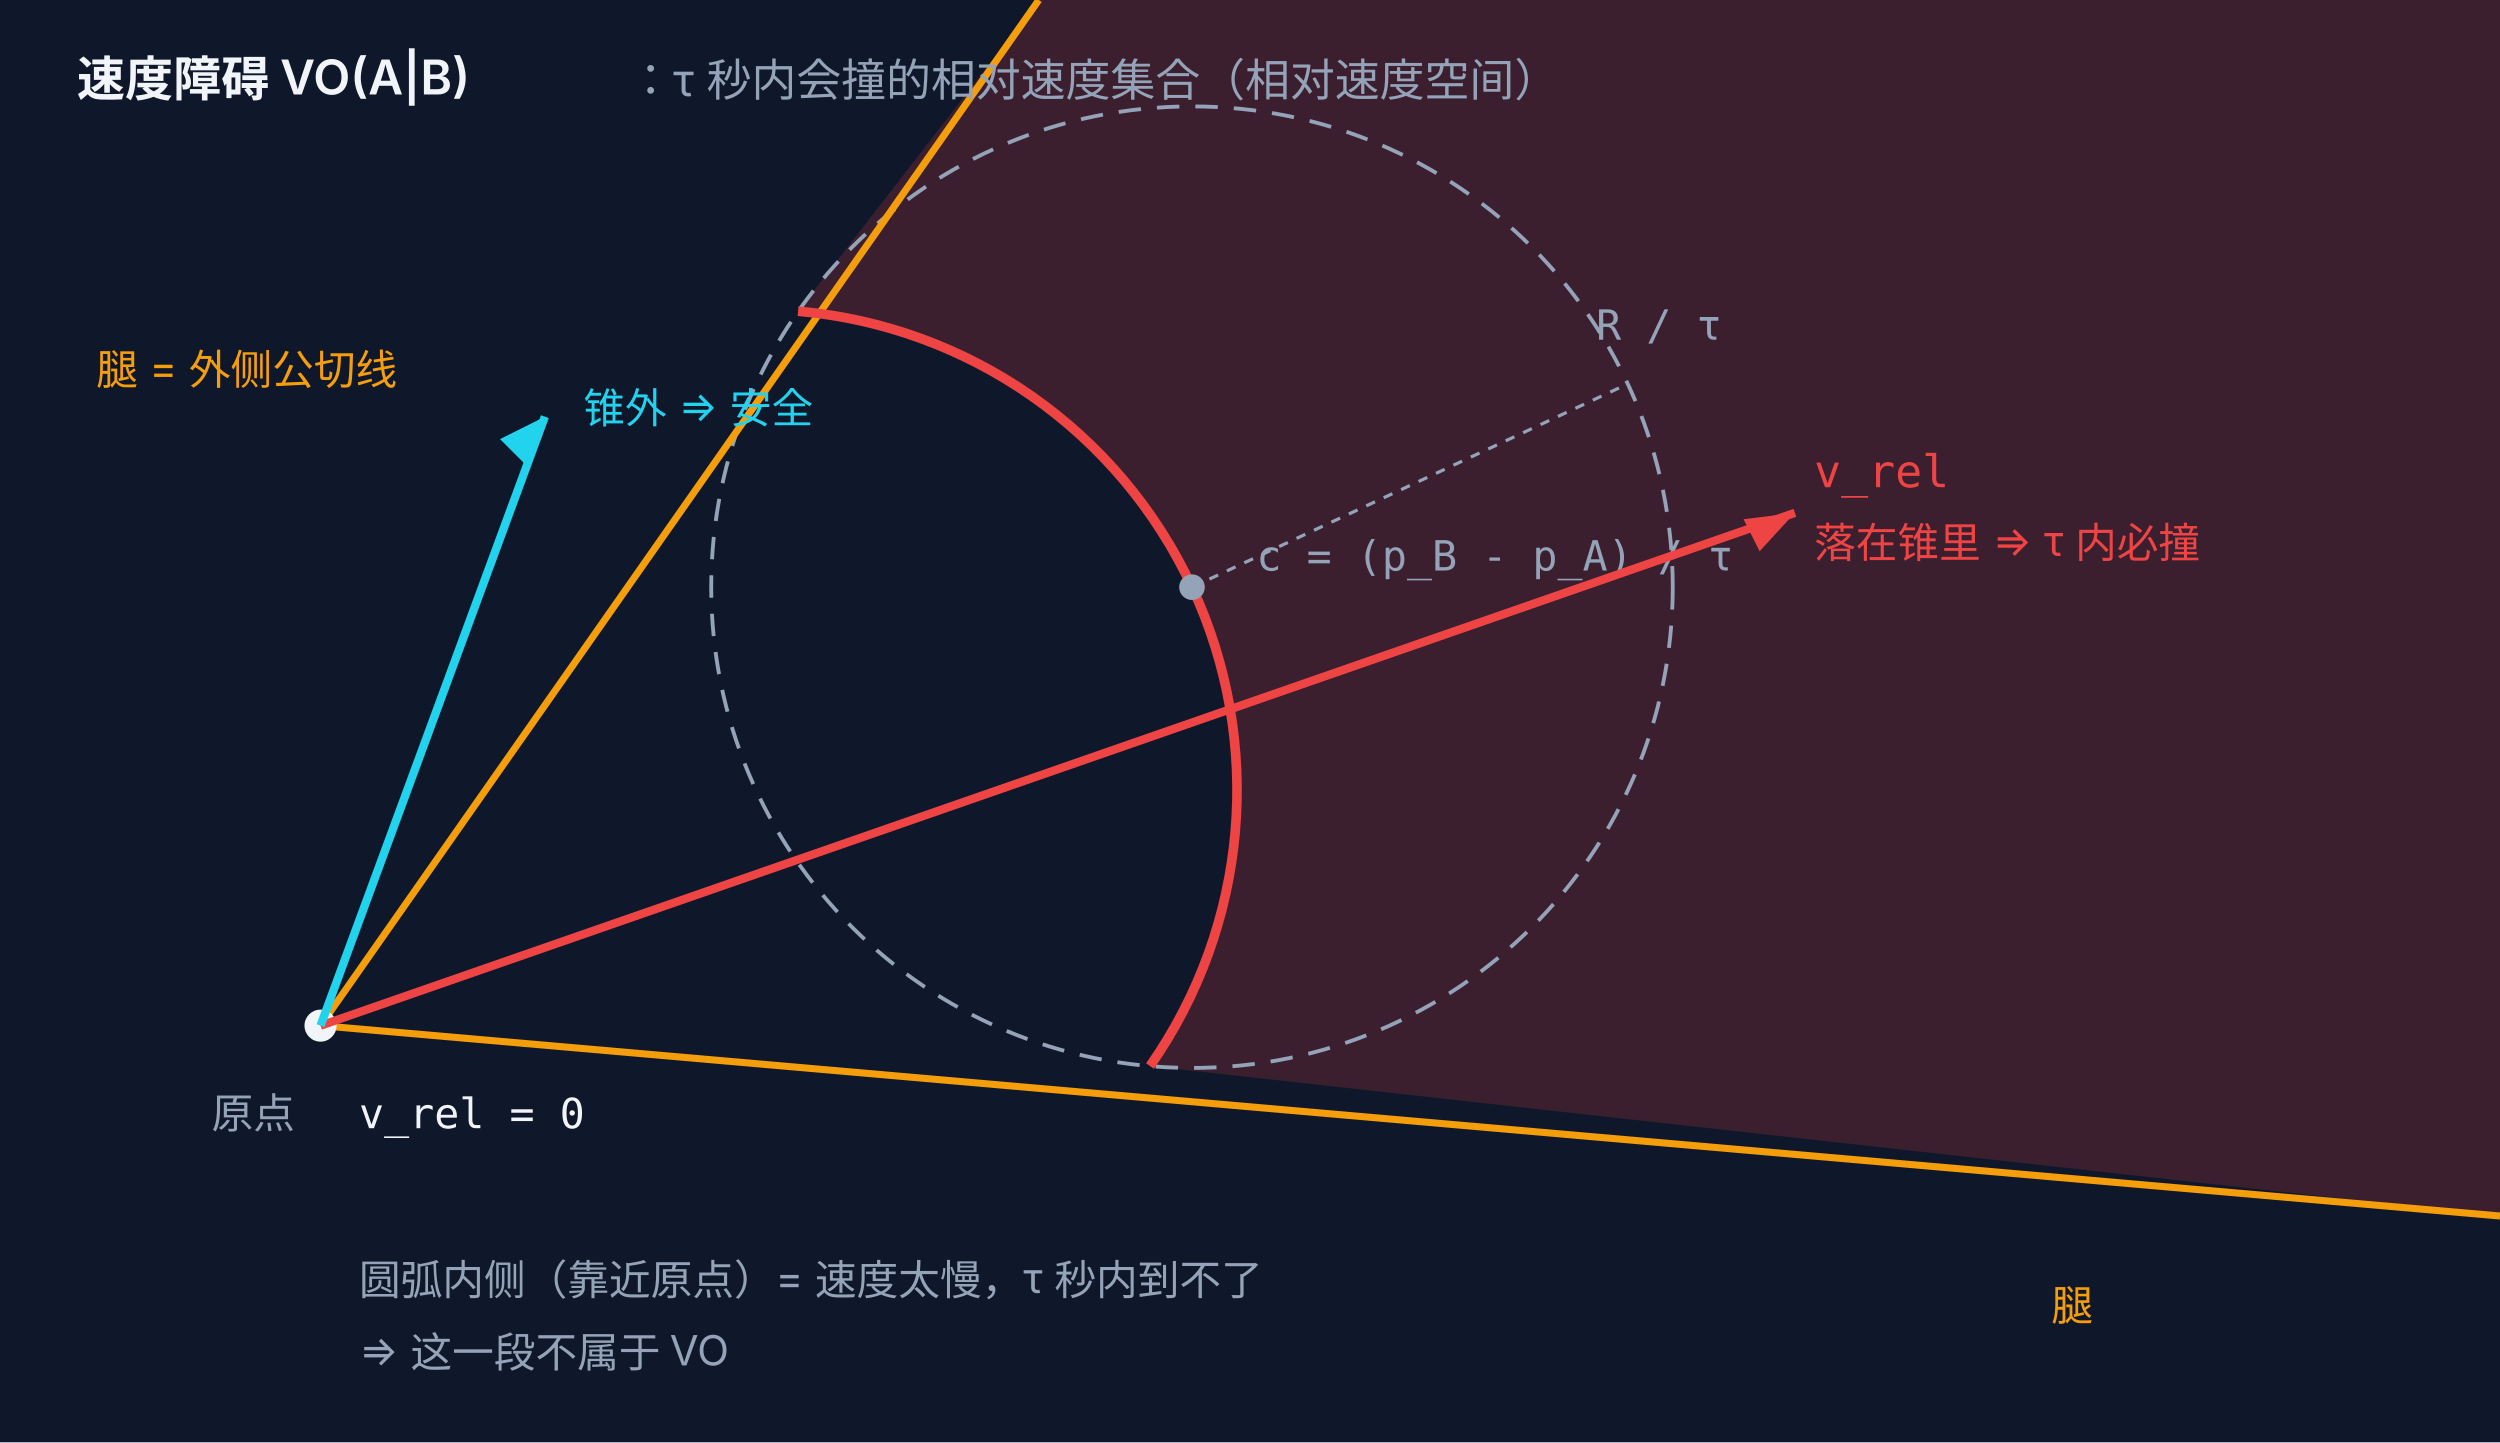
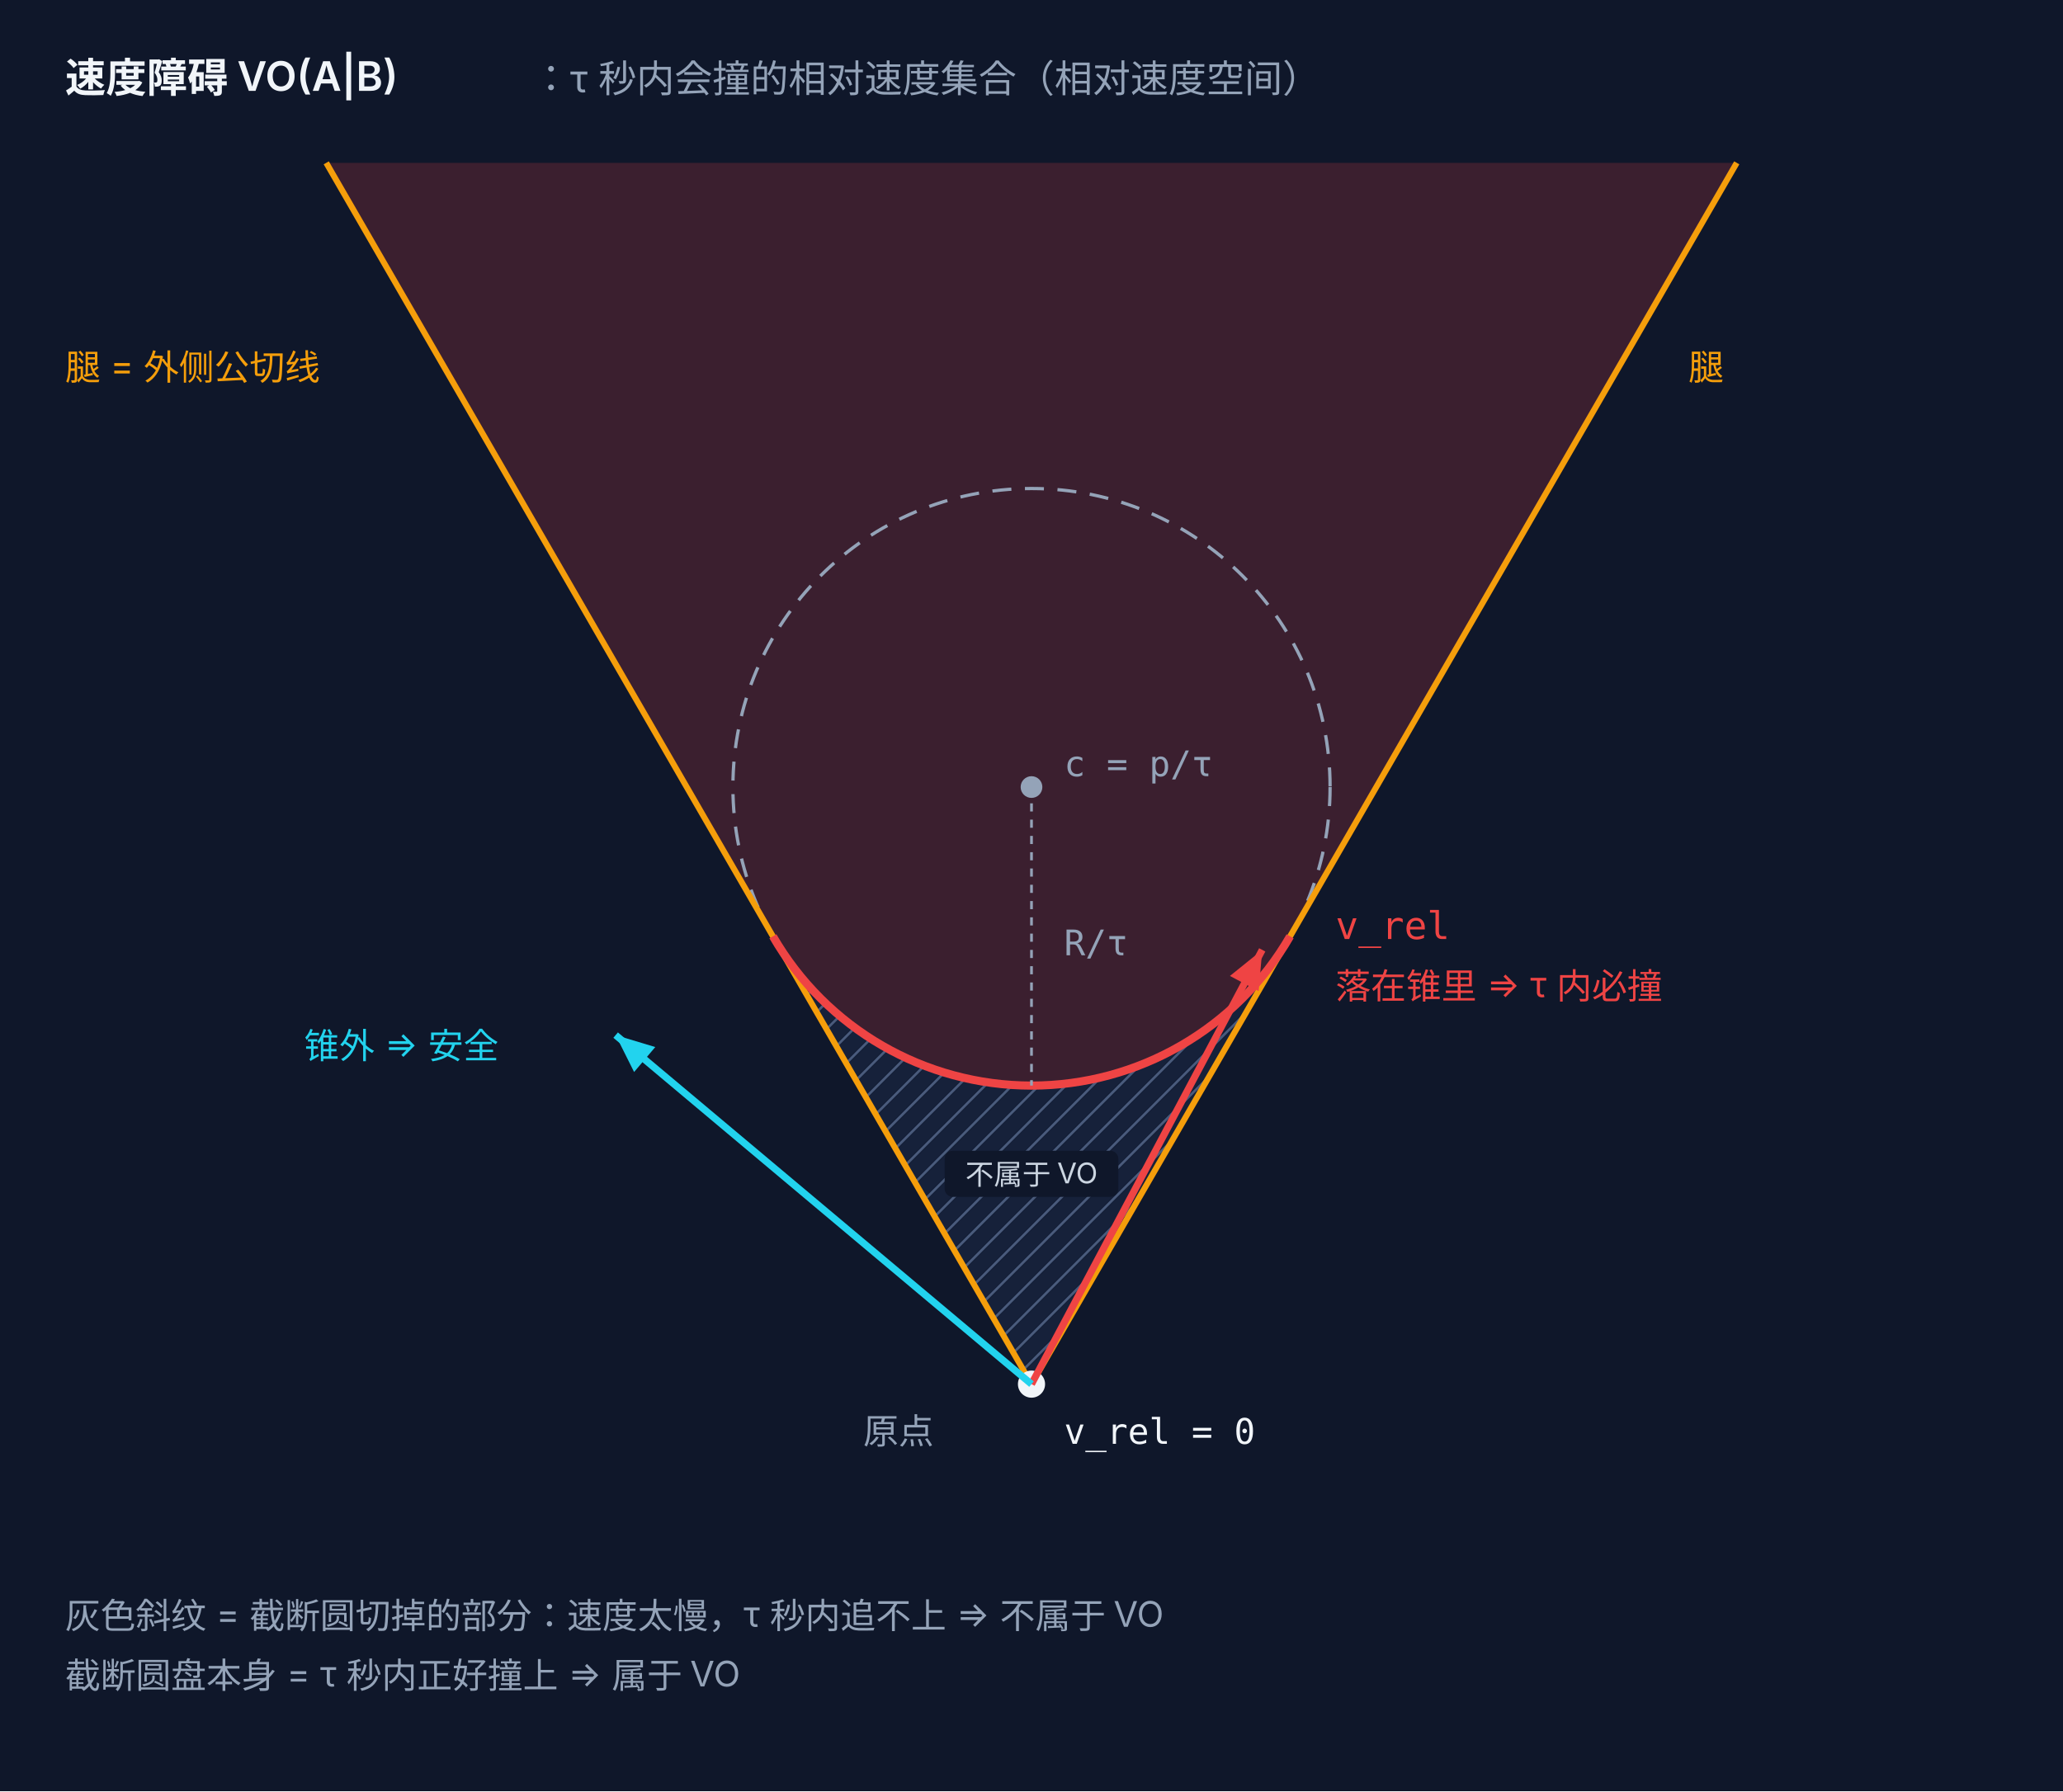
- <svg xmlns="http://www.w3.org/2000/svg" viewBox="0 0 780 450" width="780" height="450" font-family="'DM Sans', -apple-system, system-ui, sans-serif">
-   <rect width="780" height="450" fill="#0F172A" />
-   <path d="M249 97.1 A150 150 0 0 1 358.8 332.6 L780 379.4 L780 0 L324.1 0 Z" fill="#EF4444" fill-opacity="0.20" stroke="none" />
-   <circle cx="371.9" cy="183.2" r="150" fill="none" stroke="#94A3B8" stroke-width="1.2" stroke-dasharray="7 5" />
-   <line x1="100" y1="320" x2="324.1" y2="0" stroke="#F59E0B" stroke-width="2.2" />
-   <line x1="100" y1="320" x2="780" y2="379.4" stroke="#F59E0B" stroke-width="2.2" />
-   <path d="M249 97.1 A150 150 0 0 1 358.8 332.6" fill="none" stroke="#EF4444" stroke-width="3" />
-   <circle cx="100" cy="320" r="5" fill="#F1F5F9" />
-   <text x="66" y="352" fill="#94A3B8" font-size="13">原点</text>
-   <text x="112" y="352" fill="#F1F5F9" font-size="13" font-family="ui-monospace, SFMono-Regular, Menlo, monospace">v_rel = 0</text>
-   <circle cx="371.9" cy="183.2" r="4" fill="#94A3B8" />
-   <text x="392" y="178" fill="#94A3B8" font-size="13" font-family="ui-monospace, SFMono-Regular, Menlo, monospace">c = (p_B - p_A) / τ</text>
-   <line x1="371.9" y1="183.2" x2="507.8" y2="119.8" stroke="#94A3B8" stroke-width="1" stroke-dasharray="3 3" />
-   <text x="498" y="106" fill="#94A3B8" font-size="13" font-family="ui-monospace, SFMono-Regular, Menlo, monospace">R / τ</text>
-   <line x1="100" y1="320" x2="560" y2="160" stroke="#EF4444" stroke-width="2.6" />
-   <polygon points="560,160 544,162 549,172" fill="#EF4444" />
-   <text x="566" y="152" fill="#EF4444" font-size="14" font-family="ui-monospace, SFMono-Regular, Menlo, monospace">v_rel</text>
-   <text x="566" y="174" fill="#EF4444" font-size="13">落在锥里 ⇒ τ 内必撞</text>
-   <line x1="100" y1="320" x2="170" y2="130" stroke="#22D3EE" stroke-width="2.6" />
-   <polygon points="170,130 156,137 164,145" fill="#22D3EE" />
-   <text x="182" y="132" fill="#22D3EE" font-size="13">锥外 ⇒ 安全</text>
-   <text x="30" y="120" fill="#F59E0B" font-size="13">腿 = 外侧公切线</text>
-   <text x="640" y="412" fill="#F59E0B" font-size="13">腿</text>
-   <text x="112" y="404" fill="#94A3B8" font-size="13">圆弧内侧（靠近原点）= 速度太慢，τ 秒内到不了</text>
-   <text x="112" y="426" fill="#94A3B8" font-size="13">⇒ 这一段不属于 VO</text>
-   <text x="24" y="30" fill="#F1F5F9" font-size="15" font-weight="600">速度障碍 VO(A|B)</text>
-   <text x="196" y="30" fill="#94A3B8" font-size="14">：τ 秒内会撞的相对速度集合（相对速度空间）</text>
+ <svg xmlns="http://www.w3.org/2000/svg" viewBox="0 0 760 660" width="760" height="660" font-family="'DM Sans', -apple-system, system-ui, sans-serif">
+   <rect width="760" height="660" fill="#0F172A" />
+   <defs>
+     <pattern id="cutHatch" width="7" height="7" patternUnits="userSpaceOnUse" patternTransform="rotate(45)">
+       <rect width="7" height="7" fill="#16213A" />
+       <line x1="0" y1="0" x2="0" y2="7" stroke="#48597A" stroke-width="1.8" />
+     </pattern>
+   </defs>
+   <path d="M284.737 345 A110 110 0 0 0 475.263 345 L639.81 60 L120.19 60 Z" fill="#EF4444" fill-opacity="0.20" stroke="none" />
+   <path d="M380 510 L284.737 345 A110 110 0 0 0 475.263 345 Z" fill="url(#cutHatch)" />
+   <rect x="348" y="424" width="64" height="17" rx="3" fill="#0F172A" />
+   <text x="380" y="436.5" fill="#CBD5E1" font-size="10.5" text-anchor="middle">不属于 VO</text>
+   <circle cx="380" cy="290" r="110" fill="none" stroke="#94A3B8" stroke-width="1.2" stroke-dasharray="7 5" />
+   <line x1="380" y1="510" x2="120.19" y2="60" stroke="#F59E0B" stroke-width="2.2" />
+   <line x1="380" y1="510" x2="639.81" y2="60" stroke="#F59E0B" stroke-width="2.2" />
+   <path d="M284.737 345 A110 110 0 0 0 475.263 345" fill="none" stroke="#EF4444" stroke-width="3" />
+   <circle cx="380" cy="510" r="5" fill="#F1F5F9" />
+   <text x="318" y="532" fill="#94A3B8" font-size="13">原点</text>
+   <text x="392" y="532" fill="#F1F5F9" font-size="13" font-family="ui-monospace, SFMono-Regular, Menlo, monospace">v_rel = 0</text>
+   <circle cx="380" cy="290" r="4" fill="#94A3B8" />
+   <text x="392" y="286" fill="#94A3B8" font-size="13" font-family="ui-monospace, SFMono-Regular, Menlo, monospace">c = p/τ</text>
+   <line x1="380" y1="290" x2="380" y2="400" stroke="#94A3B8" stroke-width="1" stroke-dasharray="3 3" />
+   <text x="392" y="352" fill="#94A3B8" font-size="13" font-family="ui-monospace, SFMono-Regular, Menlo, monospace">R/τ</text>
+   <line x1="380" y1="510" x2="465" y2="350" stroke="#EF4444" stroke-width="2.6" />
+   <polygon points="465,350 453.1,359.6 463.7,365.2" fill="#EF4444" />
+   <text x="492" y="346" fill="#EF4444" font-size="14" font-family="ui-monospace, SFMono-Regular, Menlo, monospace">v_rel</text>
+   <text x="492" y="368" fill="#EF4444" font-size="13">落在锥里 ⇒ τ 内必撞</text>
+   <line x1="380" y1="510" x2="226.8" y2="381.4" stroke="#22D3EE" stroke-width="2.6" />
+   <polygon points="226.8,381.4 233.6,395 241.4,385.8" fill="#22D3EE" />
+   <text x="112" y="390" fill="#22D3EE" font-size="13">锥外 ⇒ 安全</text>
+   <text x="24" y="140" fill="#F59E0B" font-size="13">腿 = 外侧公切线</text>
+   <text x="622" y="140" fill="#F59E0B" font-size="13">腿</text>
+   <text x="24" y="600" fill="#94A3B8" font-size="13">灰色斜纹 = 截断圆切掉的部分：速度太慢，τ 秒内追不上 ⇒ 不属于 VO</text>
+   <text x="24" y="622" fill="#94A3B8" font-size="13">截断圆盘本身 = τ 秒内正好撞上 ⇒ 属于 VO</text>
+   <text x="24" y="34" fill="#F1F5F9" font-size="15" font-weight="600">速度障碍 VO(A|B)</text>
+   <text x="196" y="34" fill="#94A3B8" font-size="14">：τ 秒内会撞的相对速度集合（相对速度空间）</text>
</svg>
